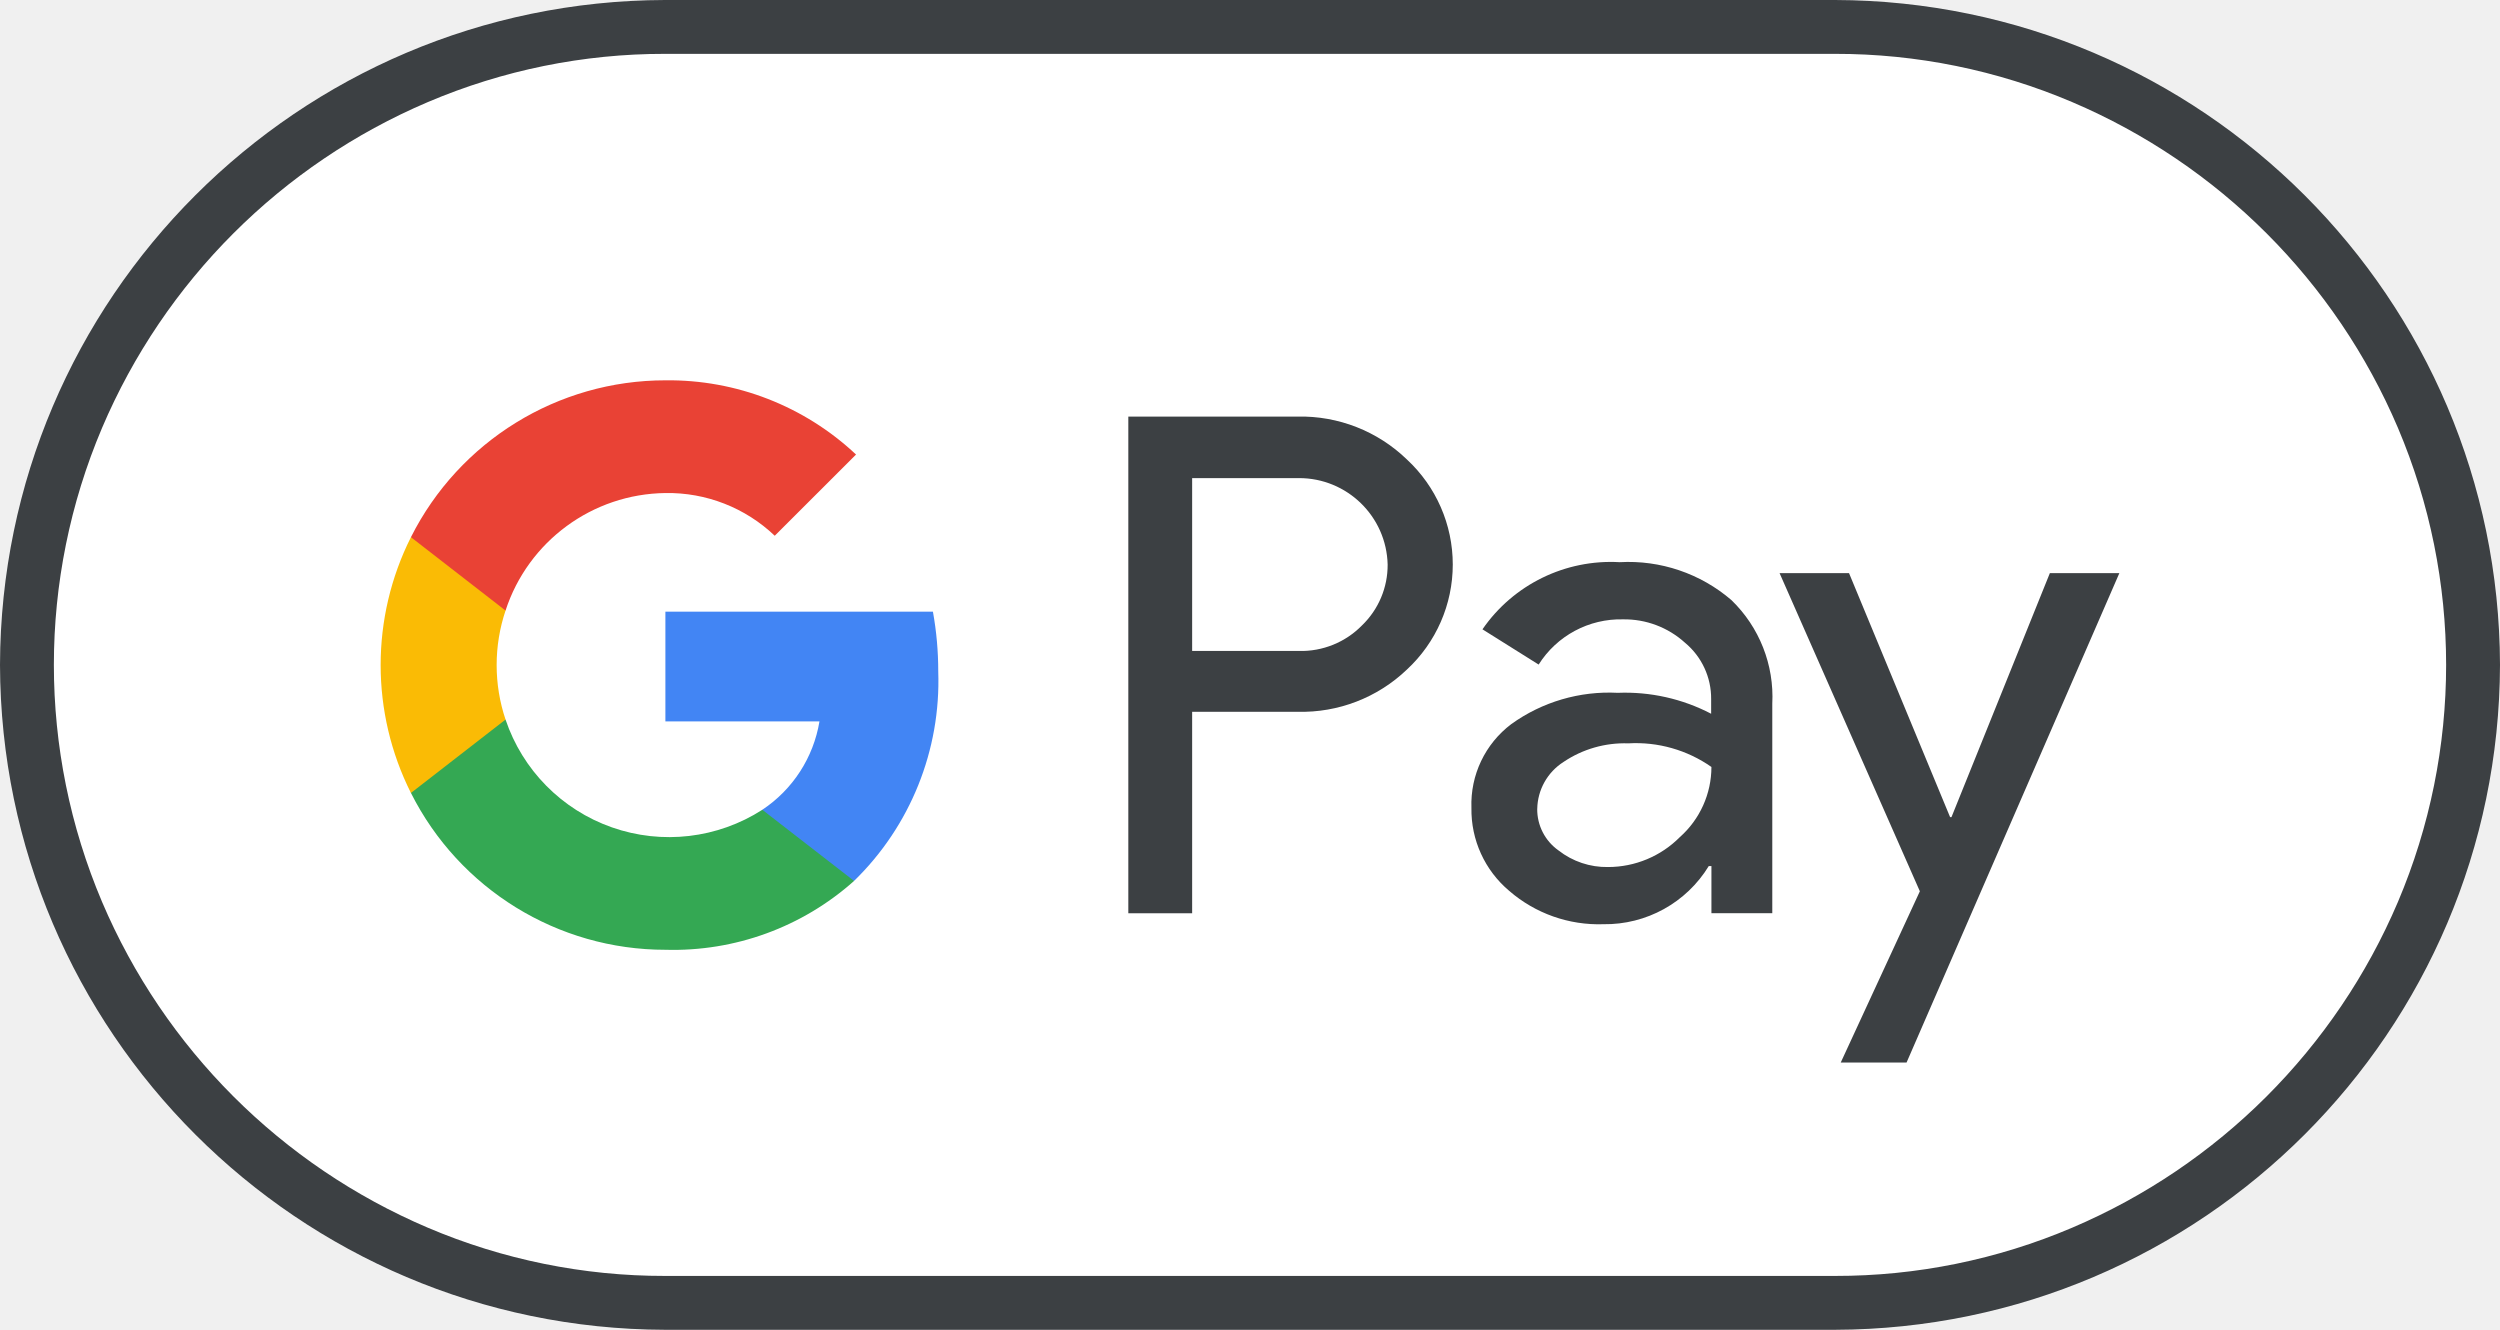
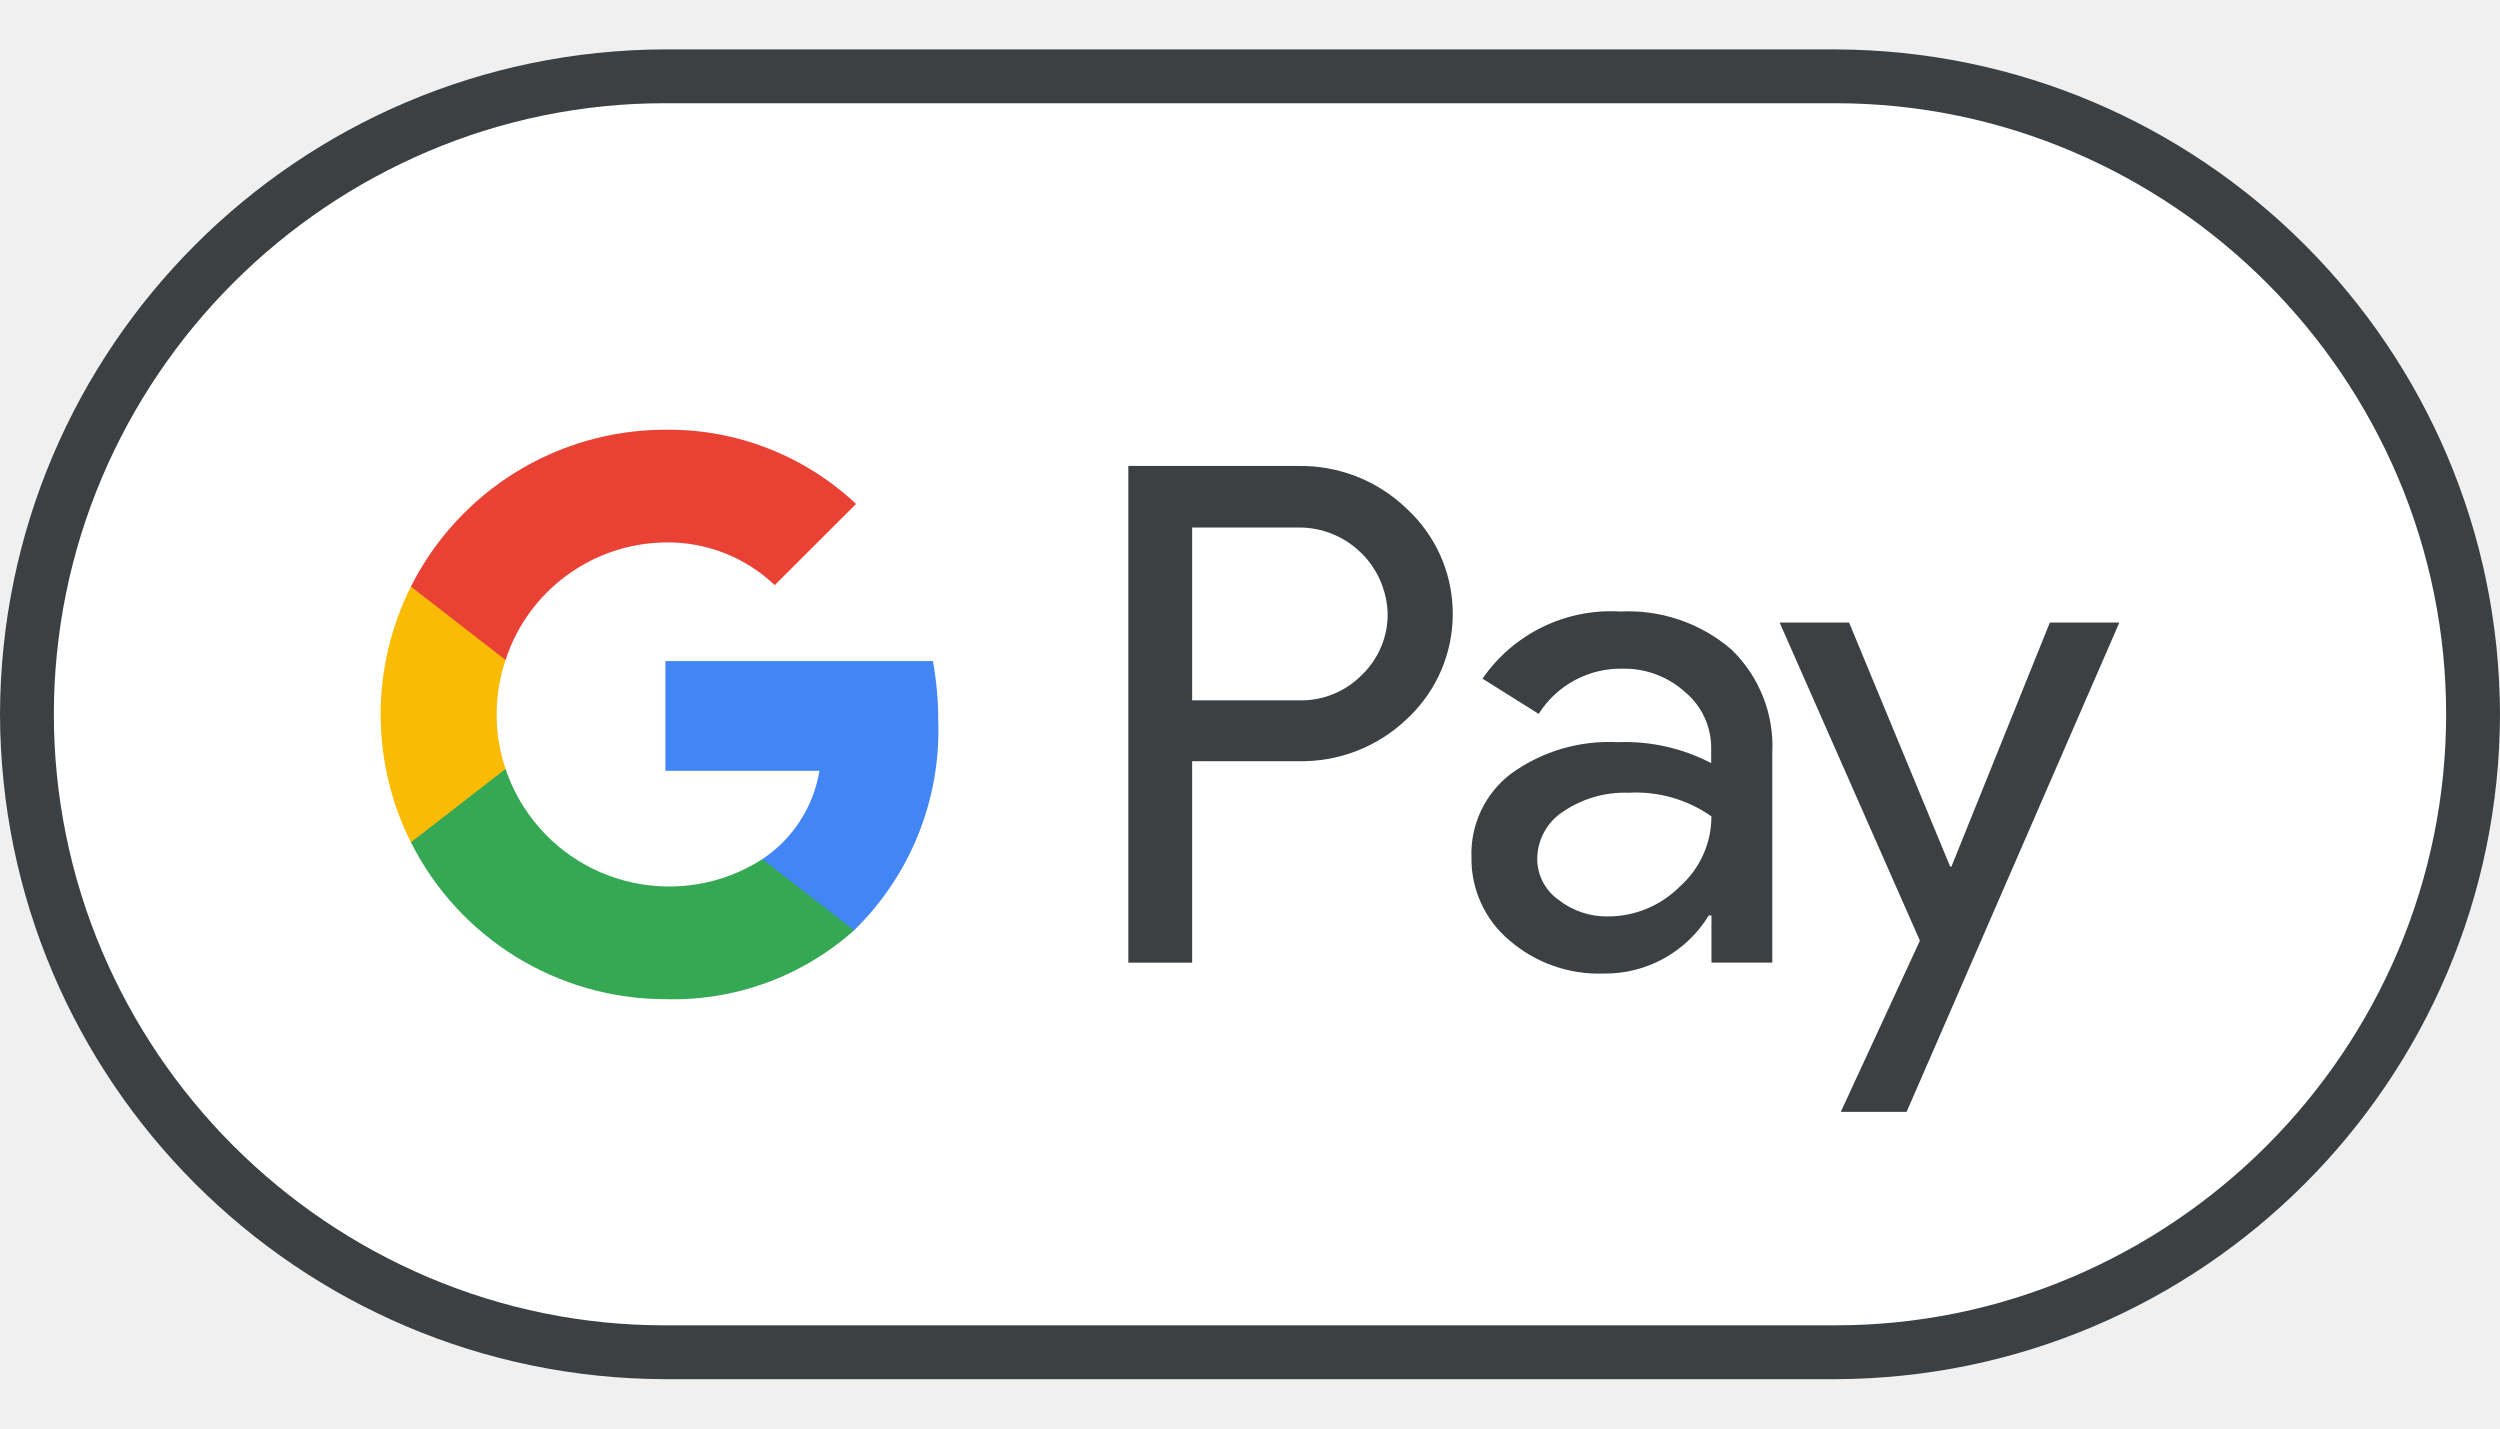
- <svg xmlns="http://www.w3.org/2000/svg" viewBox="0 0 70 37.234">
+ <svg xmlns="http://www.w3.org/2000/svg" id="Layer_1" data-name="Layer 1" viewBox="0 0 70 40">
  <defs>
-     <style>.cls-1{fill:#fff;}.cls-2{fill:#3c4043;}.cls-3{fill:#4285f4;}.cls-4{fill:#34a853;}.cls-5{fill:#fabb05;}.cls-6{fill:#e94235;}</style>
+     <style>
+       .cls-1 {
+         fill: #fabb05;
+       }
+ 
+       .cls-1, .cls-2, .cls-3, .cls-4, .cls-5, .cls-6 {
+         stroke-width: 0px;
+       }
+ 
+       .cls-2 {
+         fill: #3c4043;
+       }
+ 
+       .cls-3 {
+         fill: #34a853;
+       }
+ 
+       .cls-4 {
+         fill: #4285f4;
+       }
+ 
+       .cls-5 {
+         fill: #fff;
+       }
+ 
+       .cls-6 {
+         fill: #e94235;
+       }
+     </style>
  </defs>
  <g id="Layer_2" data-name="Layer 2">
    <g id="G_Pay_Acceptance_Mark" data-name="G Pay Acceptance Mark">
-       <path id="Base" class="cls-1" d="M51.039.711H18.96A18.121,18.121,0,0,0,.734,18.617h0A18.121,18.121,0,0,0,18.96,36.523h32.079A18.121,18.121,0,0,0,69.266,18.617h0A18.121,18.121,0,0,0,51.039.711Z" />
-       <path id="Outline" class="cls-2" d="M51.383,1.508A16.889,16.889,0,0,1,58.02,2.858a17.261,17.261,0,0,1,9.122,9.122,16.993,16.993,0,0,1,0,13.274A17.261,17.261,0,0,1,58.02,34.376a16.889,16.889,0,0,1-6.637,1.35H18.617a16.889,16.889,0,0,1-6.637-1.35A17.261,17.261,0,0,1,2.858,25.254a16.993,16.993,0,0,1,0-13.274,17.261,17.261,0,0,1,9.122-9.122A16.889,16.889,0,0,1,18.617,1.508H51.383m0-1.508H18.617A18.672,18.672,0,0,0,0,18.617H0A18.672,18.672,0,0,0,18.617,37.234H51.383A18.672,18.672,0,0,0,70,18.617h0A18.672,18.672,0,0,0,51.383,0Z" />
+       <path id="Base" class="cls-5" d="m51.039,2.094H18.96C8.995,2.036.852,10.035.734,20h0c.118,9.965,8.261,17.964,18.227,17.906h32.079c9.966.059,18.108-7.941,18.227-17.906h0c-.119-9.965-8.261-17.964-18.227-17.906Z" />
+       <path id="Outline" class="cls-2" d="m51.383,2.891c2.281-.003,4.538.456,6.637,1.35,4.106,1.747,7.375,5.017,9.122,9.122,1.8,4.242,1.8,9.032,0,13.274-1.747,4.106-5.017,7.375-9.122,9.122-2.099.893-4.356,1.353-6.637,1.35H18.617c-2.281.003-4.538-.456-6.637-1.35-4.106-1.747-7.375-5.017-9.122-9.122-1.8-4.242-1.8-9.032,0-13.274,1.747-4.106,5.017-7.375,9.122-9.122,2.098-.893,4.356-1.353,6.637-1.35h32.766m0-1.508H18.617C8.348,1.413.03,9.731,0,20h0c.03,10.269,8.348,18.587,18.617,18.617h32.766c10.269-.03,18.587-8.348,18.617-18.617h0c-.03-10.269-8.348-18.587-18.617-18.617Z" />
      <g id="G_Pay_Lockup" data-name="G Pay Lockup">
        <g id="Pay_Typeface" data-name="Pay Typeface">
-           <path id="Letter_p" data-name="Letter p" class="cls-2" d="M33.38,19.939v5.632H31.593V11.664h4.738a4.273,4.273,0,0,1,3.062,1.201,4.01,4.01,0,0,1,0,5.883,4.266,4.266,0,0,1-3.062,1.182h-2.951Zm0-6.562v4.85h2.988a2.385,2.385,0,0,0,1.769-.717,2.344,2.344,0,0,0,.717-1.703,2.48,2.48,0,0,0-2.485-2.42h-2.988Z" />
-           <path id="Letter_a" data-name="Letter a" class="cls-2" d="M45.351,15.741a4.421,4.421,0,0,1,3.128,1.061,3.765,3.765,0,0,1,1.145,2.904v5.864H47.92V24.249h-.074a3.399,3.399,0,0,1-2.951,1.629,3.831,3.831,0,0,1-2.634-.931,2.972,2.972,0,0,1-1.061-2.327,2.811,2.811,0,0,1,1.117-2.346,4.686,4.686,0,0,1,2.979-.875,5.206,5.206,0,0,1,2.616.586V19.576a2.028,2.028,0,0,0-.735-1.582,2.523,2.523,0,0,0-1.731-.652,2.715,2.715,0,0,0-2.364,1.266l-1.573-.987A4.365,4.365,0,0,1,45.351,15.741Zm-2.309,6.907a1.409,1.409,0,0,0,.596,1.164,2.188,2.188,0,0,0,1.387.465,2.834,2.834,0,0,0,2.011-.838,2.629,2.629,0,0,0,.884-1.964,3.682,3.682,0,0,0-2.327-.661,3.054,3.054,0,0,0-1.815.521A1.59,1.59,0,0,0,43.043,22.648Z" />
-           <path id="Letter_y" data-name="Letter y" class="cls-2" d="M59.342,16.048,53.384,29.75H51.541l2.215-4.794-3.928-8.908h1.945l2.83,6.832H54.641l2.755-6.832Z" />
+           <path id="Letter_p" data-name="Letter p" class="cls-2" d="m33.38,21.322v5.632h-1.787v-13.907h4.738c1.14-.024,2.243.408,3.062,1.201,1.625,1.505,1.721,4.042.216,5.667-.069.075-.141.147-.216.216-.822.787-1.925,1.212-3.062,1.182h-2.951l0.0.009Zm0-6.562v4.85h2.988c.664.018,1.304-.242,1.769-.717.462-.446.721-1.061.717-1.703-.033-1.348-1.137-2.423-2.485-2.42h-2.988v-.009Z" />
+           <path id="Letter_a" data-name="Letter a" class="cls-2" d="m45.351,17.124c1.14-.064,2.261.317,3.128,1.061.784.757,1.202,1.816,1.145,2.904v5.864h-1.703v-1.322h-.074c-.626,1.027-1.748,1.646-2.951,1.629-.964.032-1.905-.3-2.634-.931-.686-.576-1.076-1.431-1.061-2.327-.033-.917.384-1.793,1.117-2.346.865-.622,1.915-.93,2.979-.875.908-.036,1.81.166,2.616.586v-.41c.006-.611-.264-1.193-.735-1.582-.474-.429-1.093-.661-1.731-.652-.956-.024-1.854.457-2.364,1.266l-1.573-.987c.865-1.255,2.323-1.968,3.844-1.88Zm-2.309,6.907c-.004.462.218.897.596,1.164.395.31.885.474,1.387.465.755-0,1.479-.302,2.011-.838.562-.498.884-1.213.884-1.964-.679-.476-1.499-.709-2.327-.661-.645-.022-1.28.16-1.815.521-.45.286-.726.779-.735,1.313Z" />
+           <path id="Letter_y" data-name="Letter y" class="cls-2" d="m59.342,17.431l-5.957,13.702h-1.843l2.215-4.794-3.928-8.908h1.945l2.83,6.832h.037l2.755-6.832h1.945Z" />
        </g>
        <g id="G_Mark" data-name="G Mark">
-           <path id="Blue_500" data-name="Blue 500" class="cls-3" d="M26.271,18.803a9.407,9.407,0,0,0-.149-1.676H18.631v3.072l4.314.001a3.696,3.696,0,0,1-1.601,2.474v1.993h2.568A7.807,7.807,0,0,0,26.271,18.803Z" />
-           <path id="Green_500" data-name="Green 500" class="cls-4" d="M21.345,22.674a4.832,4.832,0,0,1-7.19-2.527h-2.649v2.055a7.975,7.975,0,0,0,7.127,4.392,7.606,7.606,0,0,0,5.281-1.928Z" />
-           <path id="Yellow_500" data-name="Yellow 500" class="cls-5" d="M13.906,18.622a4.808,4.808,0,0,1,.249-1.526V15.041h-2.649a7.985,7.985,0,0,0,0,7.162l2.649-2.055A4.808,4.808,0,0,1,13.906,18.622Z" />
-           <path id="Red_500" data-name="Red 500" class="cls-6" d="M18.633,13.805a4.333,4.333,0,0,1,3.06,1.196l2.276-2.274a7.661,7.661,0,0,0-5.336-2.078,7.976,7.976,0,0,0-7.127,4.392l2.649,2.055A4.771,4.771,0,0,1,18.633,13.805Z" />
+           <path id="Blue_500" data-name="Blue 500" class="cls-4" d="m26.271,20.186c.001-.562-.049-1.123-.149-1.676h-7.491v3.072l4.314.001c-.168,1.011-.747,1.907-1.601,2.474v1.993h2.568c1.578-1.535,2.434-3.664,2.359-5.863Z" />
+           <path id="Green_500" data-name="Green 500" class="cls-3" d="m21.345,24.057c-2.246,1.441-5.235.789-6.676-1.457-.215-.334-.387-.694-.514-1.07h-2.649v2.055c1.355,2.693,4.112,4.392,7.127,4.392,1.942.055,3.831-.634,5.281-1.928l-2.568-1.992Z" />
+           <path id="Yellow_500" data-name="Yellow 500" class="cls-1" d="m13.906,20.005c0-.519.085-1.034.249-1.526v-2.055h-2.649c-1.131,2.253-1.131,4.909,0,7.162l2.649-2.055c-.165-.492-.249-1.007-.249-1.526Z" />
+           <path id="Red_500" data-name="Red 500" class="cls-6" d="m18.633,15.188c1.137-.018,2.236.411,3.06,1.196l2.276-2.274c-1.443-1.356-3.355-2.101-5.336-2.078-3.015-0-5.772,1.699-7.127,4.392l2.649,2.055c.633-1.943,2.434-3.267,4.477-3.291Z" />
        </g>
      </g>
    </g>
  </g>
</svg>
